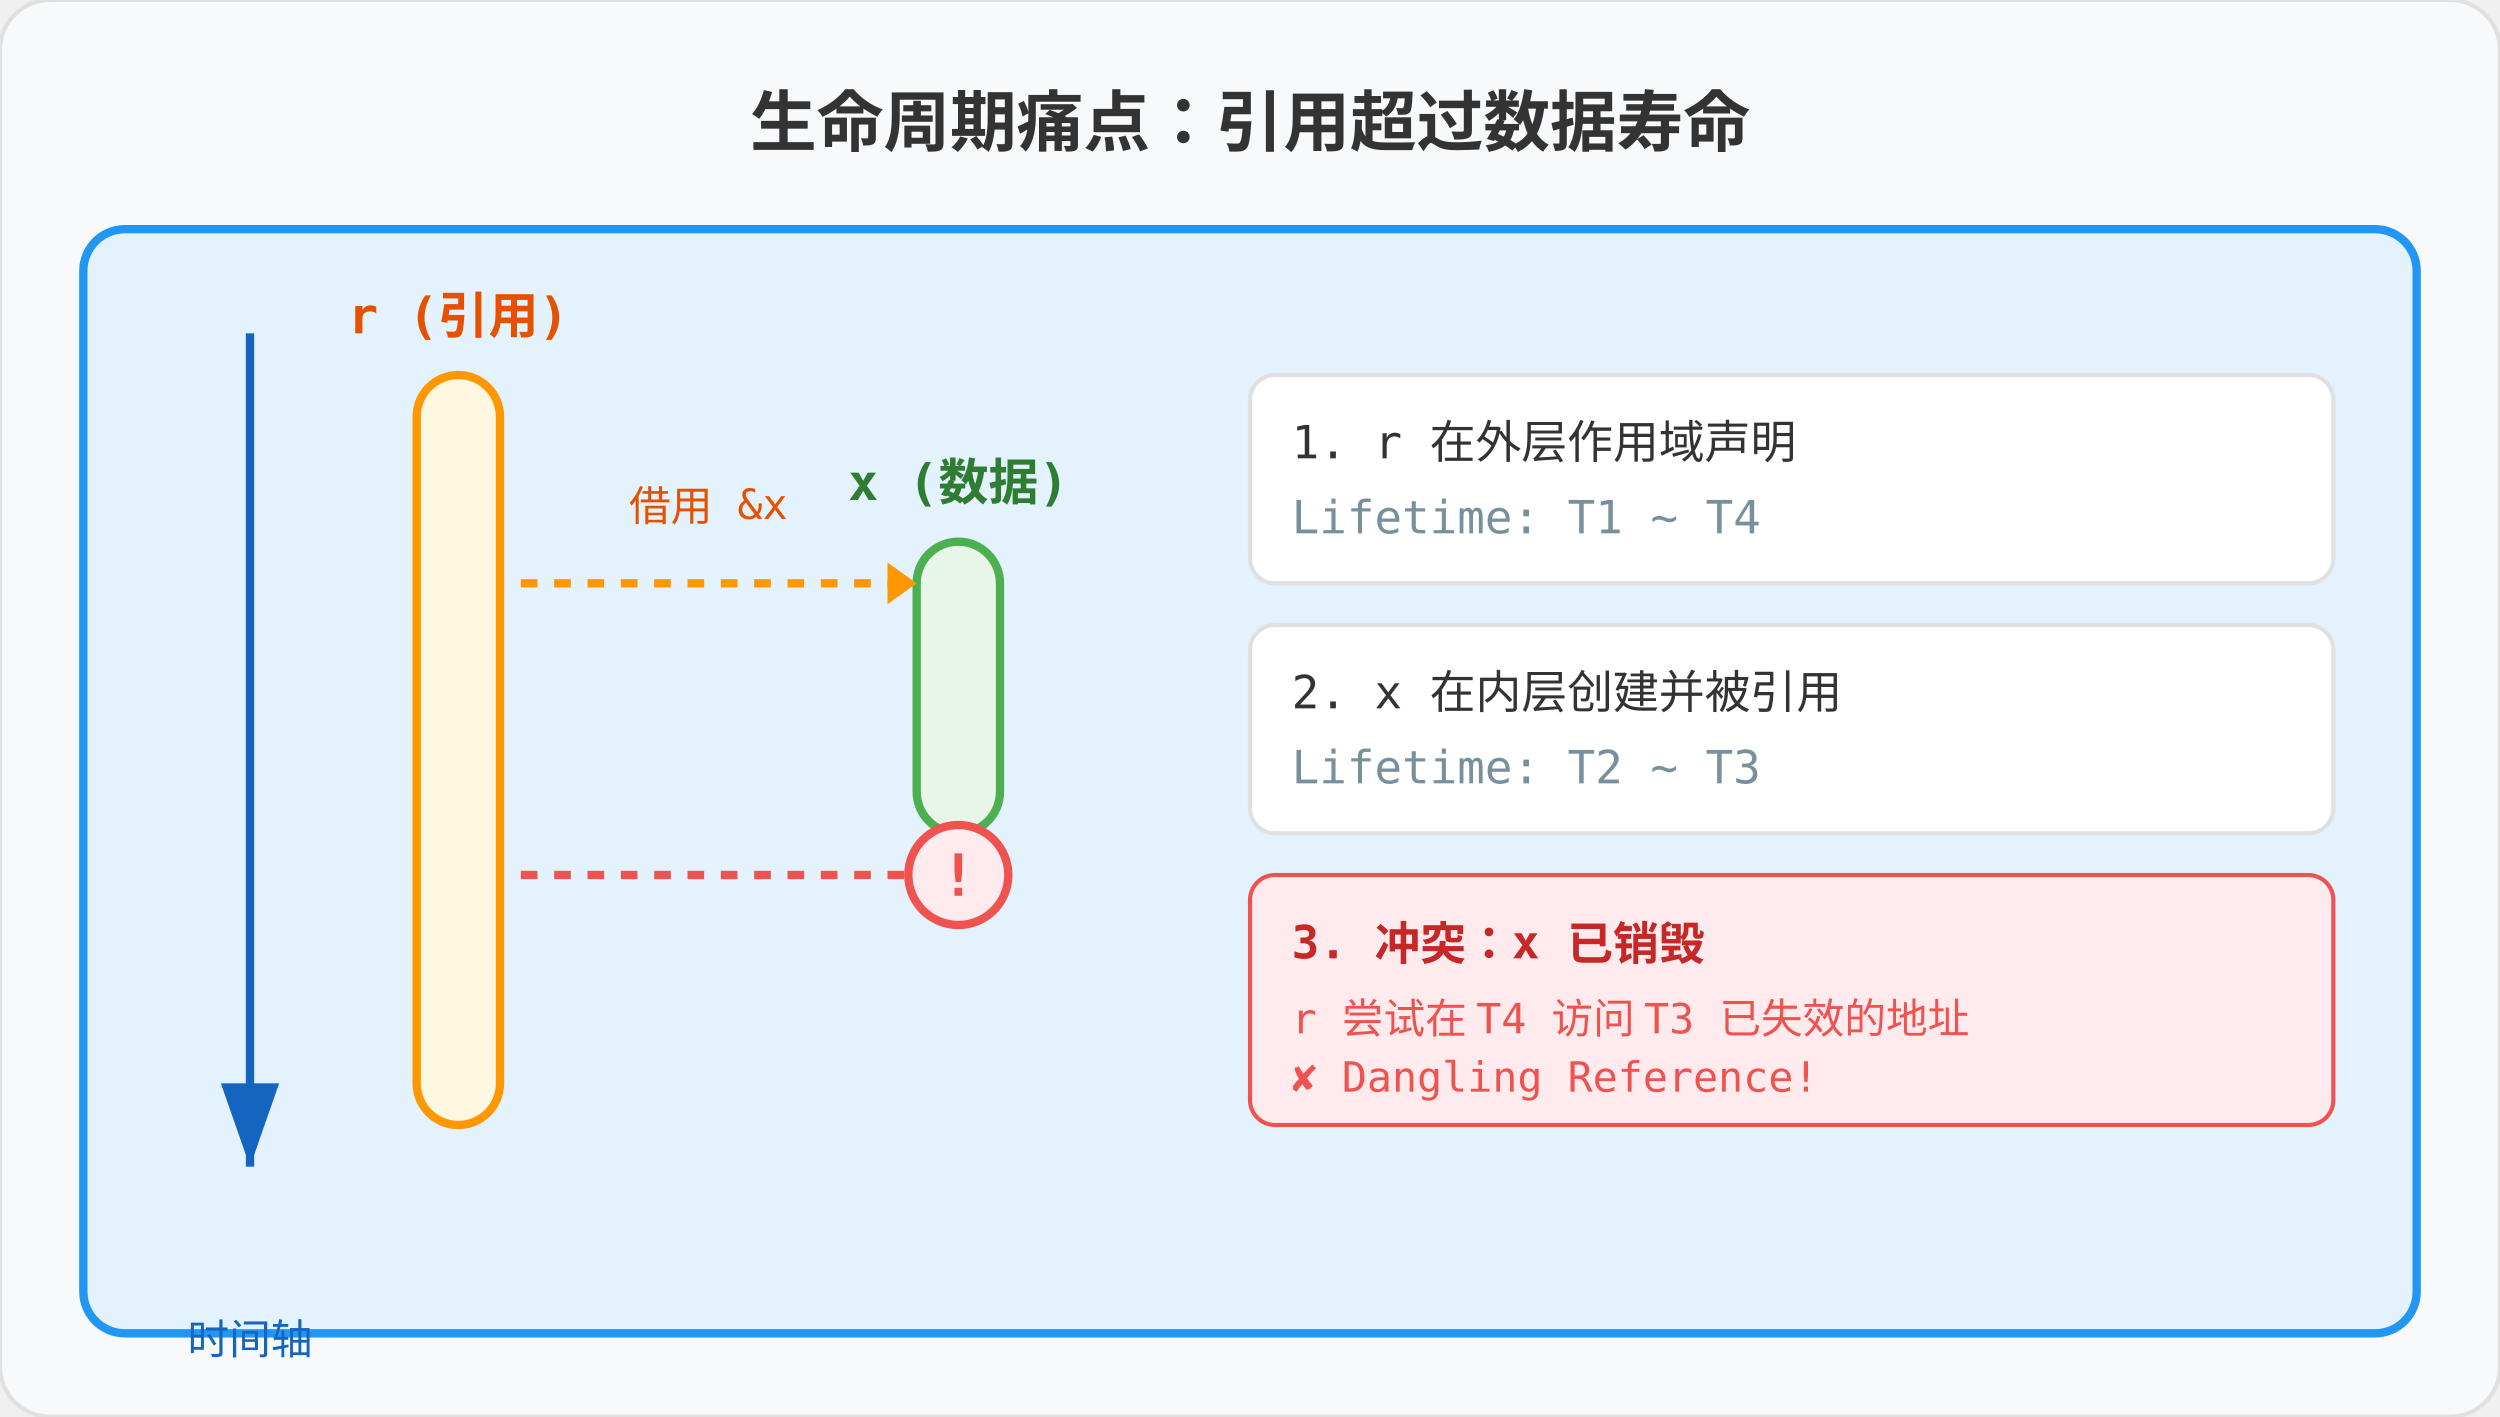
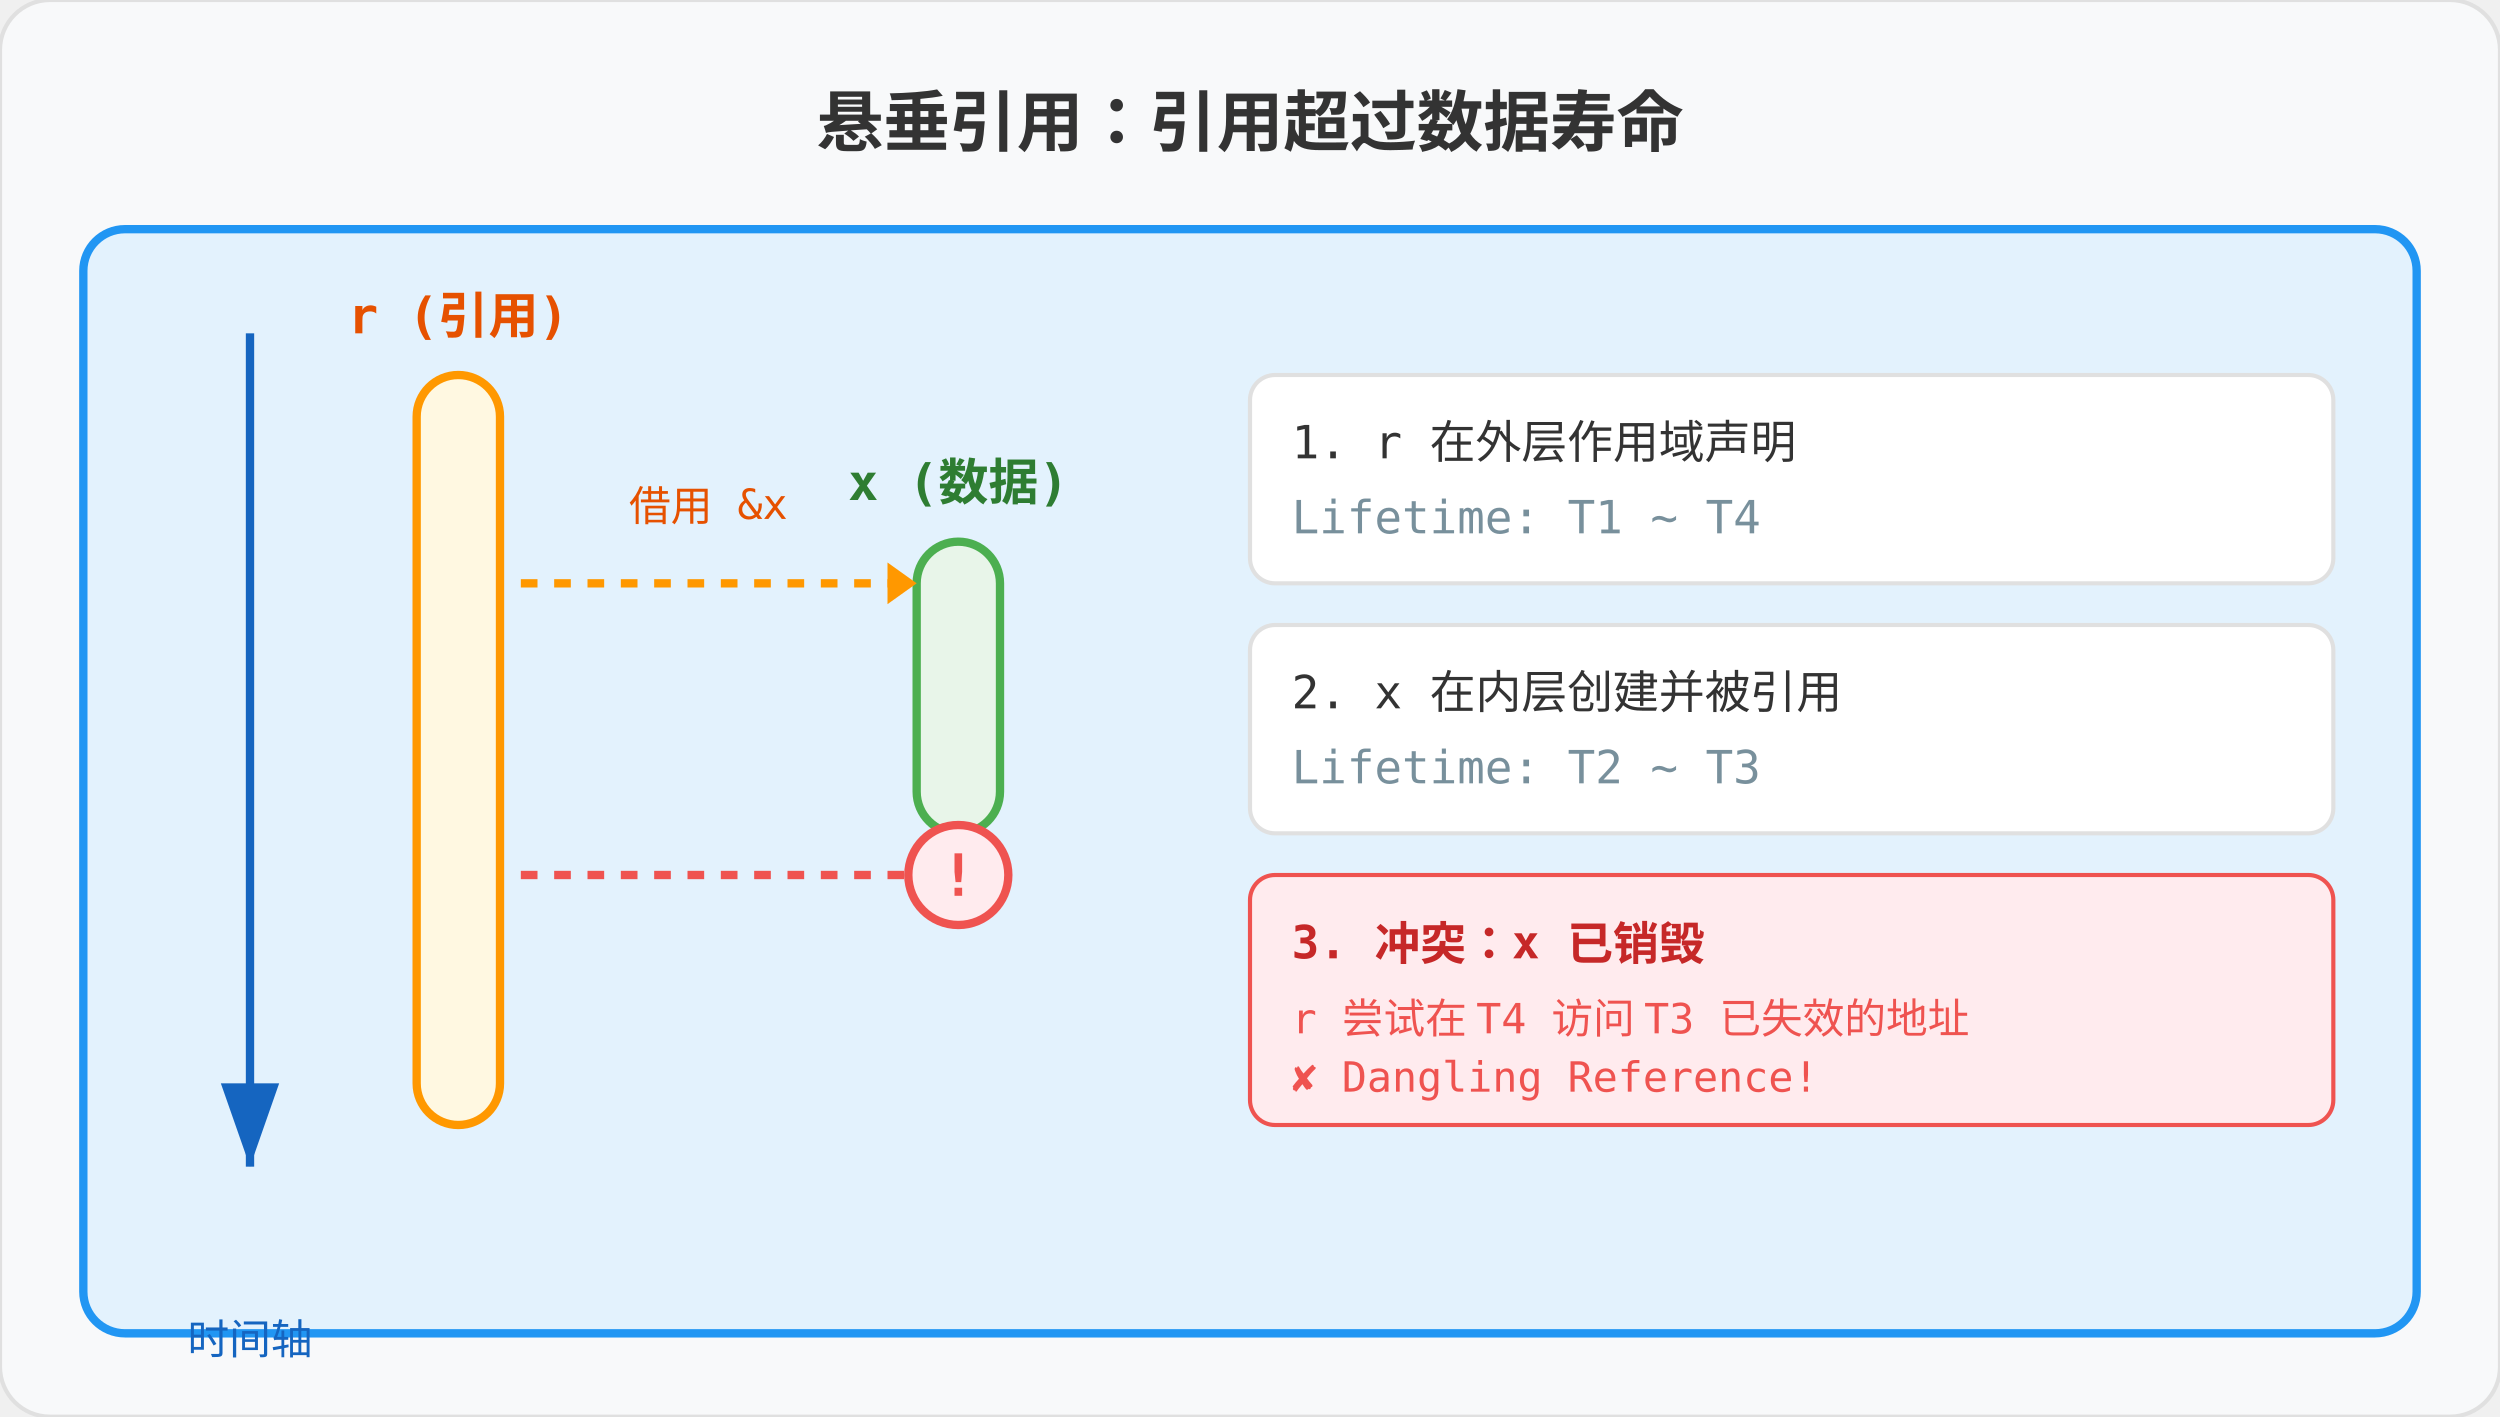
<svg xmlns="http://www.w3.org/2000/svg" width="600" height="340" viewBox="0 0 600 340">
  <rect x="0" y="0" width="600" height="340" rx="12" fill="#f8f9fa" stroke="#e0e0e0" stroke-width="1" />
-   <text x="300" y="35" text-anchor="middle" font-family="monospace" font-size="16" font-weight="bold" fill="#333333">生命周期痛点：引用超过数据寿命</text>
+   <text x="300" y="35" text-anchor="middle" font-family="monospace" font-size="16" font-weight="bold" fill="#333333">悬垂引用：引用超过数据寿命</text>
  <rect x="20" y="55" width="560" height="265" rx="10" fill="#e3f2fd" stroke="#2196f3" stroke-width="2" />
  <line x1="60" y1="80" x2="60" y2="280" stroke="#1565c0" stroke-width="2" marker-end="url(#arrow-head)" />
  <text x="60" y="325" font-family="monospace" font-size="10" fill="#1565c0" text-anchor="middle">时间轴</text>
  <rect x="100" y="90" width="20" height="180" rx="10" fill="#fff8e1" stroke="#ff9800" stroke-width="2" />
  <text x="110" y="80" font-family="monospace" font-size="12" font-weight="bold" fill="#e65100" text-anchor="middle">r (引用)</text>
  <rect x="220" y="130" width="20" height="70" rx="10" fill="#e8f5e9" stroke="#4caf50" stroke-width="2" />
  <text x="230" y="120" font-family="monospace" font-size="12" font-weight="bold" fill="#2e7d32" text-anchor="middle">x (数据)</text>
  <path d="M 125 140 L 215 140" stroke="#ff9800" stroke-width="2" fill="none" stroke-dasharray="4" />
  <polygon points="213,135 220,140 213,145" fill="#ff9800" />
  <text x="170" y="125" text-anchor="middle" font-family="monospace" font-size="10" fill="#e65100">借用 &amp;x</text>
  <path d="M 125 210 L 220 210" stroke="#ef5350" stroke-width="2" stroke-dasharray="4" />
  <circle cx="230" cy="210" r="12" fill="#ffebee" stroke="#ef5350" stroke-width="2" />
  <text x="230" y="215" text-anchor="middle" font-family="monospace" font-size="14" font-weight="bold" fill="#ef5350">!</text>
  <g transform="translate(300, 90)">
    <rect width="260" height="50" rx="6" fill="#ffffff" stroke="#e0e0e0" stroke-width="1" />
    <text x="10" y="20" font-family="monospace" font-size="11" fill="#333333">1. r 在外层作用域声明</text>
    <text x="10" y="38" font-family="monospace" font-size="11" fill="#78909c">Lifetime: T1 ~ T4</text>
  </g>
  <g transform="translate(300, 150)">
    <rect width="260" height="50" rx="6" fill="#ffffff" stroke="#e0e0e0" stroke-width="1" />
    <text x="10" y="20" font-family="monospace" font-size="11" fill="#333333">2. x 在内层创建并被引用</text>
    <text x="10" y="38" font-family="monospace" font-size="11" fill="#78909c">Lifetime: T2 ~ T3</text>
  </g>
  <g transform="translate(300, 210)">
    <rect width="260" height="60" rx="6" fill="#ffebee" stroke="#ef5350" stroke-width="1" />
    <text x="10" y="20" font-family="monospace" font-size="11" font-weight="bold" fill="#c62828">3. 冲突：x 已销毁</text>
    <text x="10" y="38" font-family="monospace" font-size="10" fill="#ef5350">r 尝试在 T4 访问 T3 已失效的地址</text>
    <text x="10" y="52" font-family="monospace" font-size="10" fill="#ef5350">✘ Dangling Reference!</text>
  </g>
  <defs>
    <marker id="arrow-head" markerWidth="10" markerHeight="7" refX="10" refY="3.5" orient="auto">
      <polygon points="0,0 10,3.5 0,7" fill="#1565c0" />
    </marker>
  </defs>
</svg>
